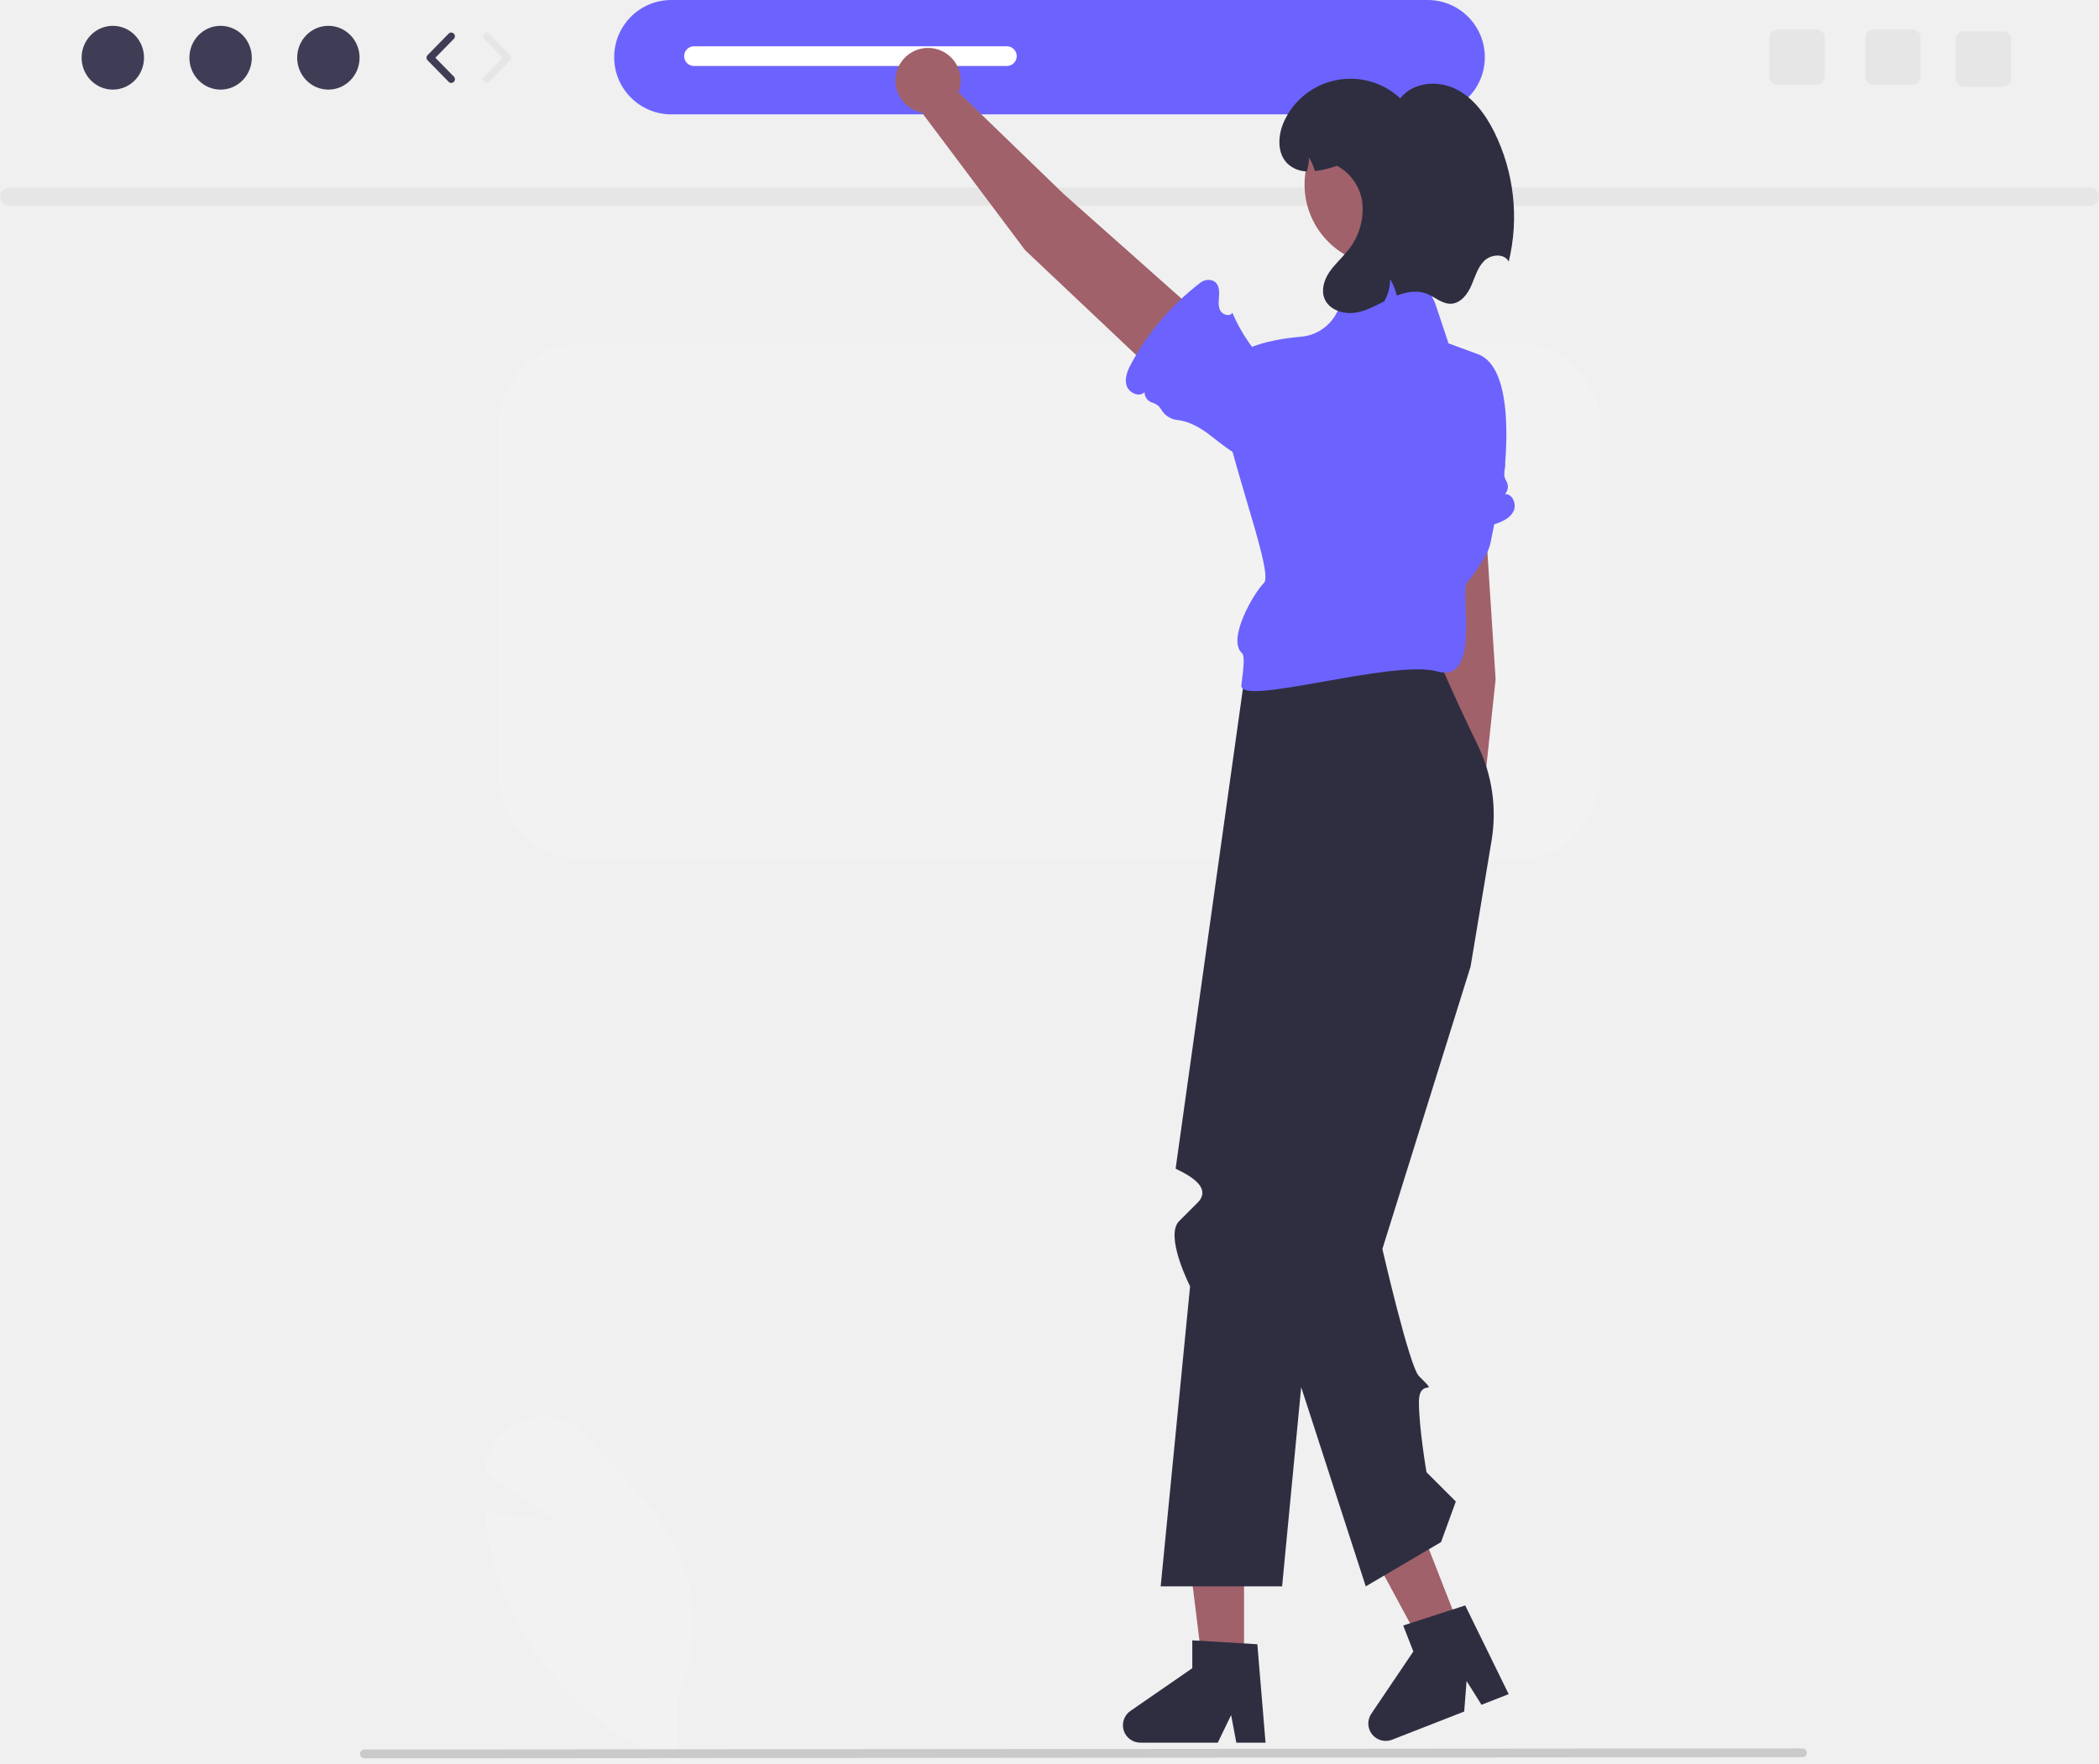
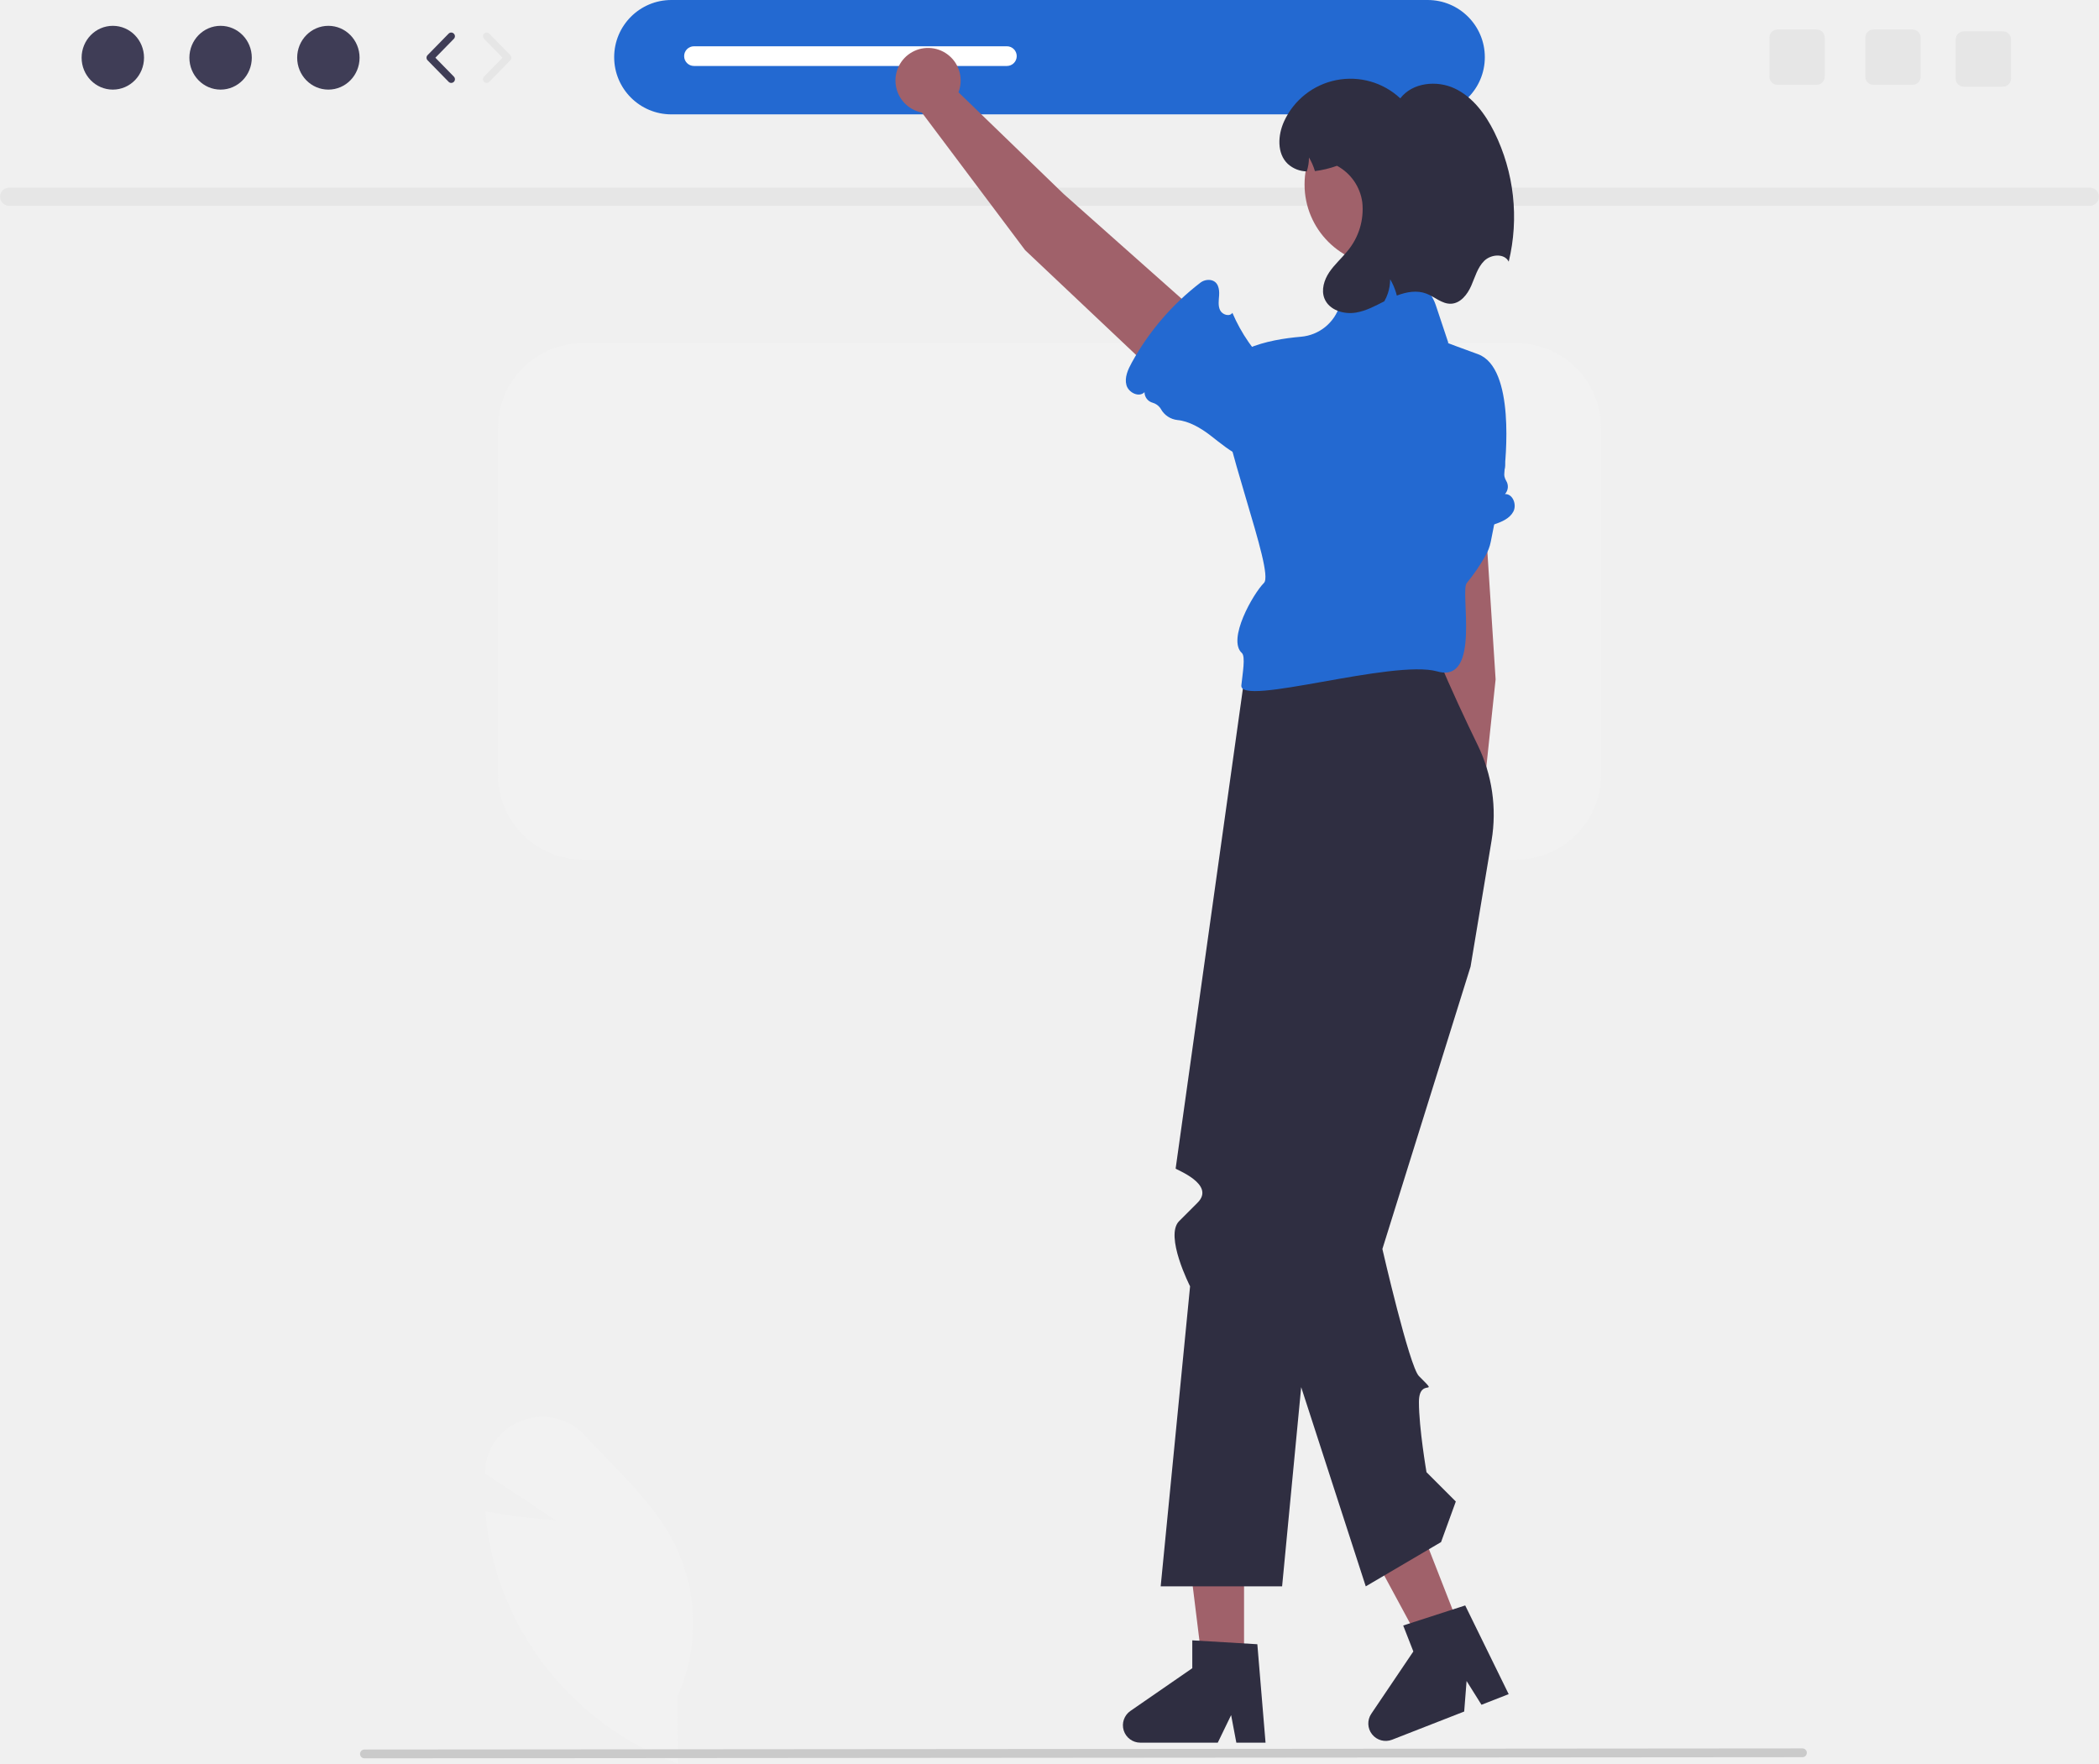
<svg xmlns="http://www.w3.org/2000/svg" data-name="Layer 1" width="568.957" height="478.05" viewBox="0 0 568.957 478.05">
-   <path d="M702.5,241.975h-205a15.5,15.5,0,0,1,0-31h205a15.5,15.5,0,0,1,0,31Z" transform="translate(-315.5215 -210.9748)" fill="#6c63ff" />
+   <path d="M702.5,241.975h-205a15.5,15.5,0,0,1,0-31h205a15.5,15.5,0,0,1,0,31Z" transform="translate(-315.5215 -210.9748)" fill="#2369d1" />
  <path d="M882.07,266.76H317.93a2.463,2.463,0,0,1,0-4.924H882.07a2.463,2.463,0,0,1,0,4.924Z" transform="translate(-315.5215 -210.9748)" fill="#e6e6e6" />
  <ellipse cx="30.581" cy="15.645" rx="8.457" ry="8.645" fill="#3f3d56" />
  <ellipse cx="59.795" cy="15.645" rx="8.457" ry="8.645" fill="#3f3d56" />
  <ellipse cx="89.009" cy="15.645" rx="8.457" ry="8.645" fill="#3f3d56" />
  <path d="M437.842,233.453a.997.997,0,0,1-.715-.301l-5.706-5.833a1.0 1,0,0,1,0-1.398l5.706-5.833a1,1,0,0,1,1.43,1.398l-5.022,5.133,5.022,5.134a1,1,0,0,1-.715,1.699Z" transform="translate(-315.5215 -210.9748)" fill="#3f3d56" />
  <path d="M447.43,233.453a1,1,0,0,1-.715-1.699l5.021-5.134-5.021-5.133a1,1,0,0,1,1.43-1.398l5.706,5.833a1.0 1,0,0,1,0,1.398l-5.706,5.833A.997.997,0,0,1,447.43,233.453Z" transform="translate(-315.5215 -210.9748)" fill="#e6e6e6" />
  <path d="M823.329,218.975a2.196,2.196,0,0,0-2.193,2.193V231.782a2.196,2.196,0,0,0,2.193,2.193h10.614a2.196,2.196,0,0,0,2.193-2.193V221.168a2.196,2.196,0,0,0-2.193-2.193Z" transform="translate(-315.5215 -210.9748)" fill="#e6e6e6" />
  <path d="M797.329,218.975a2.196,2.196,0,0,0-2.193,2.193V231.782a2.196,2.196,0,0,0,2.193,2.193h10.614a2.196,2.196,0,0,0,2.193-2.193V221.168a2.196,2.196,0,0,0-2.193-2.193Z" transform="translate(-315.5215 -210.9748)" fill="#e6e6e6" />
  <path d="M847.829,219.475a2.196,2.196,0,0,0-2.193,2.193V232.282a2.196,2.196,0,0,0,2.193,2.193h10.614a2.196,2.196,0,0,0,2.193-2.193V221.668a2.196,2.196,0,0,0-2.193-2.193Z" transform="translate(-315.5215 -210.9748)" fill="#e6e6e6" />
  <path d="M726.5,443.975h-253a23.026,23.026,0,0,1-23-23v-94a23.026,23.026,0,0,1,23-23h253a23.026,23.026,0,0,1,23,23v94A23.026,23.026,0,0,1,726.5,443.975Z" transform="translate(-315.5215 -210.9748)" fill="#f2f2f2" />
  <path d="M588.446,228.859h-84.81a2.671,2.671,0,0,1,0-5.342h84.81a2.671,2.671,0,0,1,0,5.342Z" transform="translate(-315.5215 -210.9748)" fill="#fff" />
  <path d="M499.304,689.025l-.654-.243a80.529,80.529,0,0,1-47.436-48.313,78.132,78.132,0,0,1-4.059-19.173l-.053-.624.616.11c7.354,1.32,15.073,2.049,18.513,2.334l-19.296-12.769.035-.663a15.272,15.272,0,0,1,10.261-13.698,15.534,15.534,0,0,1,16.904,4.154c1.918,2.082,3.947,4.178,5.908,6.205,6.74,6.965,13.709,14.168,18.116,22.671a48.675,48.675,0,0,1,.979,41.89Z" transform="translate(-315.5215 -210.9748)" fill="#f2f2f2" />
  <path d="M804.062,687.279l-389.726.307a1.191,1.191,0,1,1,0-2.381l389.726-.307a1.191,1.191,0,1,1,0,2.381Z" transform="translate(-315.5215 -210.9748)" fill="#cacaca" />
  <path d="M720.924,395.122l-4.042-62.609a10.127,10.127,0,0,0-10.626-9.431h0a10.127,10.127,0,0,0-9.549,11.171l6.192,64.907,2.1,39.599a8.837,8.837,0,1,0,11.006,2.74Z" transform="translate(-315.5215 -210.9748)" fill="#a0616a" />
-   <path d="M723.459,344.899h0a2.986,2.986,0,0,0,.327-3.605,3.874,3.874,0,0,1-.543-2.3,3.561,3.561,0,0,1,.072-.462,5.843,5.843,0,0,0-1.26-5.253c-2.065-2.306-3.15-5.871-3.679-9.064-.579-3.494-.977-7.073-2.376-10.327-2.018-4.694-6.582-8.778-12.531-6.531a11.761,11.761,0,0,0-5.933,5.186c-2.83,4.897-2.654,10.688-2.433,16.226l-1.159-2.15a44.967,44.967,0,0,1-2.579,17.796c1.333-.309,2.347,1.46,1.96,2.773-.387,1.312-1.556,2.208-2.551,3.146-1.254,1.184-2.416,2.916-1.138,4.61a3.682,3.682,0,0,0,2.611,1.373,69.582,69.582,0,0,0,28.298-3.206c2.023-.669,4.185-1.575,5.183-3.458S725.587,344.793,723.459,344.899Z" transform="translate(-315.5215 -210.9748)" fill="#6c63ff" />
+   <path d="M723.459,344.899h0a2.986,2.986,0,0,0,.327-3.605,3.874,3.874,0,0,1-.543-2.3,3.561,3.561,0,0,1,.072-.462,5.843,5.843,0,0,0-1.26-5.253c-2.065-2.306-3.15-5.871-3.679-9.064-.579-3.494-.977-7.073-2.376-10.327-2.018-4.694-6.582-8.778-12.531-6.531a11.761,11.761,0,0,0-5.933,5.186c-2.83,4.897-2.654,10.688-2.433,16.226l-1.159-2.15a44.967,44.967,0,0,1-2.579,17.796c1.333-.309,2.347,1.46,1.96,2.773-.387,1.312-1.556,2.208-2.551,3.146-1.254,1.184-2.416,2.916-1.138,4.61a3.682,3.682,0,0,0,2.611,1.373,69.582,69.582,0,0,0,28.298-3.206c2.023-.669,4.185-1.575,5.183-3.458S725.587,344.793,723.459,344.899Z" transform="translate(-315.5215 -210.9748)" fill="#2369d1" />
  <polygon points="337.213 453.245 326.176 453.245 320.923 410.671 337.214 410.671 337.213 453.245" fill="#a0616a" />
  <path d="M658.561,683.343h-7.916l-1.413-7.473-3.619,7.473H624.62a4.719,4.719,0,0,1-2.682-8.603l16.765-11.579V655.607l17.634,1.053Z" transform="translate(-315.5215 -210.9748)" fill="#2f2e41" />
  <polygon points="396.555 443.524 386.275 447.542 365.884 409.802 381.056 403.871 396.555 443.524" fill="#a0616a" />
  <path d="M724.465,670.189l-7.372,2.882-4.037-6.446-.65,8.278-19.553,7.643a4.719,4.719,0,0,1-5.629-7.036L698.623,658.622l-2.75-7.037,16.807-5.439Z" transform="translate(-315.5215 -210.9748)" fill="#2f2e41" />
  <path d="M705.136,388.975H653.64s-19.393,138.496-19.448,138.748,10.944,4.252,5.944,9.252l-5,5c-4,4,2.969,17.668,2.969,17.668l-7.968,81.332h32.913l16.087-168L657.374,553.517l28.352,87.458,20.409-12,4-11-7.946-7.946S700.136,598.085,700.136,591.03s6-1.055,0-7.055c-2.596-2.596-9.904-34.448-9.904-34.448L714.136,472.975l5.695-34.172a42.929,42.929,0,0,0-3.77-25.878C712.894,406.43,708.904,397.924,705.136,388.975Z" transform="translate(-315.5215 -210.9748)" fill="#2f2e41" />
-   <path d="M708.136,303.975l-3.422-10.267a12.082,12.082,0,0,0-10.713-8.238l-3.041-.189a12.082,12.082,0,0,0-12.294,8.496l0,0a12.036,12.036,0,0,1-10.449,8.469c-8.888.757-22.081,3.445-22.081,12.729,0,14,15,51,12,54s-10,15.362-6,19c1.042.948.202,5.506-.132,8.771-.604,5.913,41.132-7.16,53.132-3.771s6-22,8-24a50.769,50.769,0,0,0,5.001-7.317,12.045,12.045,0,0,0,1.475-3.846l3.444-17.432c.057-.29.103-.574.139-.868.455-3.731,3.119-28.836-7.059-32.537C705.136,302.975,708.136,303.975,708.136,303.975Z" transform="translate(-315.5215 -210.9748)" fill="#6c63ff" />
+   <path d="M708.136,303.975l-3.422-10.267a12.082,12.082,0,0,0-10.713-8.238l-3.041-.189a12.082,12.082,0,0,0-12.294,8.496l0,0a12.036,12.036,0,0,1-10.449,8.469c-8.888.757-22.081,3.445-22.081,12.729,0,14,15,51,12,54s-10,15.362-6,19c1.042.948.202,5.506-.132,8.771-.604,5.913,41.132-7.16,53.132-3.771s6-22,8-24a50.769,50.769,0,0,0,5.001-7.317,12.045,12.045,0,0,0,1.475-3.846l3.444-17.432c.057-.29.103-.574.139-.868.455-3.731,3.119-28.836-7.059-32.537C705.136,302.975,708.136,303.975,708.136,303.975Z" transform="translate(-315.5215 -210.9748)" fill="#2369d1" />
  <path d="M593.393,278.785l45.609,43.083a10.127,10.127,0,0,0,14.204-.334l0,0a10.127,10.127,0,0,0-.619-14.683l-48.748-43.3L575.326,235.991a8.837,8.837,0,1,0-9.924,5.491Z" transform="translate(-315.5215 -210.9748)" fill="#a0616a" />
-   <path d="M625.75,317.28v0a2.986,2.986,0,0,0,2.216,2.862,3.874,3.874,0,0,1,1.964,1.314,3.563,3.563,0,0,1,.262.388,5.843,5.843,0,0,0,4.501,2.988c3.083.282,6.305,2.152,8.868,4.13,2.804,2.164,5.534,4.512,8.774,5.942,4.675,2.062,10.799,1.943,13.623-3.755a11.761,11.761,0,0,0,.81-7.839c-1.264-5.513-5.337-9.633-9.272-13.537l2.313.785a44.967,44.967,0,0,1-10.234-14.785c-.765,1.134-2.713.53-3.324-.695-.61-1.225-.365-2.676-.276-4.041.112-1.721-.218-3.781-2.307-4.15a3.682,3.682,0,0,0-2.847.773,69.582,69.582,0,0,0-18.533,21.624c-1.025,1.868-1.991,4.004-1.439,6.062S624.264,318.807,625.75,317.28Z" transform="translate(-315.5215 -210.9748)" fill="#6c63ff" />
+   <path d="M625.75,317.28v0a2.986,2.986,0,0,0,2.216,2.862,3.874,3.874,0,0,1,1.964,1.314,3.563,3.563,0,0,1,.262.388,5.843,5.843,0,0,0,4.501,2.988c3.083.282,6.305,2.152,8.868,4.13,2.804,2.164,5.534,4.512,8.774,5.942,4.675,2.062,10.799,1.943,13.623-3.755a11.761,11.761,0,0,0,.81-7.839c-1.264-5.513-5.337-9.633-9.272-13.537l2.313.785a44.967,44.967,0,0,1-10.234-14.785c-.765,1.134-2.713.53-3.324-.695-.61-1.225-.365-2.676-.276-4.041.112-1.721-.218-3.781-2.307-4.15a3.682,3.682,0,0,0-2.847.773,69.582,69.582,0,0,0-18.533,21.624c-1.025,1.868-1.991,4.004-1.439,6.062S624.264,318.807,625.75,317.28Z" transform="translate(-315.5215 -210.9748)" fill="#2369d1" />
  <circle cx="375.614" cy="50" r="22" fill="#a0616a" />
  <path d="M724.476,281.905c-1.14-2.31-4.77-2.04-6.62-.24-1.84,1.8-2.51,4.44-3.55,6.79-1.04,2.36-2.91,4.75-5.48,4.85-2.44.09-4.41-1.89-6.69-2.75-2.57-.97-5.39-.46-7.99.54-.06-.25-.12-.5-.2-.74a15.875,15.875,0,0,0-1.61-3.68,12.272,12.272,0,0,1-.6,3.76,11.451,11.451,0,0,1-.98,2.21c-2.49,1.26-4.95,2.61-7.69,3.06-3.32.56-7.29-.68-8.54-3.82-.92-2.32-.1-5.02,1.3-7.11,1.4-2.08,3.32-3.75,4.89-5.7a17.655,17.655,0,0,0,4.07-13.25,13.234,13.234,0,0,0-6.86-9.91,28.039,28.039,0,0,1-5.98,1.44,15.875,15.875,0,0,0-1.61-3.68,12.272,12.272,0,0,1-.6,3.76,7.814,7.814,0,0,1-5.14-2.03c-3-2.84-2.72-7.8-1-11.56a19.791,19.791,0,0,1,31.49-6.21c3.29-4.3,9.89-4.98,14.79-2.66,4.89,2.33,8.29,6.97,10.7,11.82A51.784,51.784,0,0,1,724.476,281.905Z" transform="translate(-315.5215 -210.9748)" fill="#2f2e41" />
</svg>
